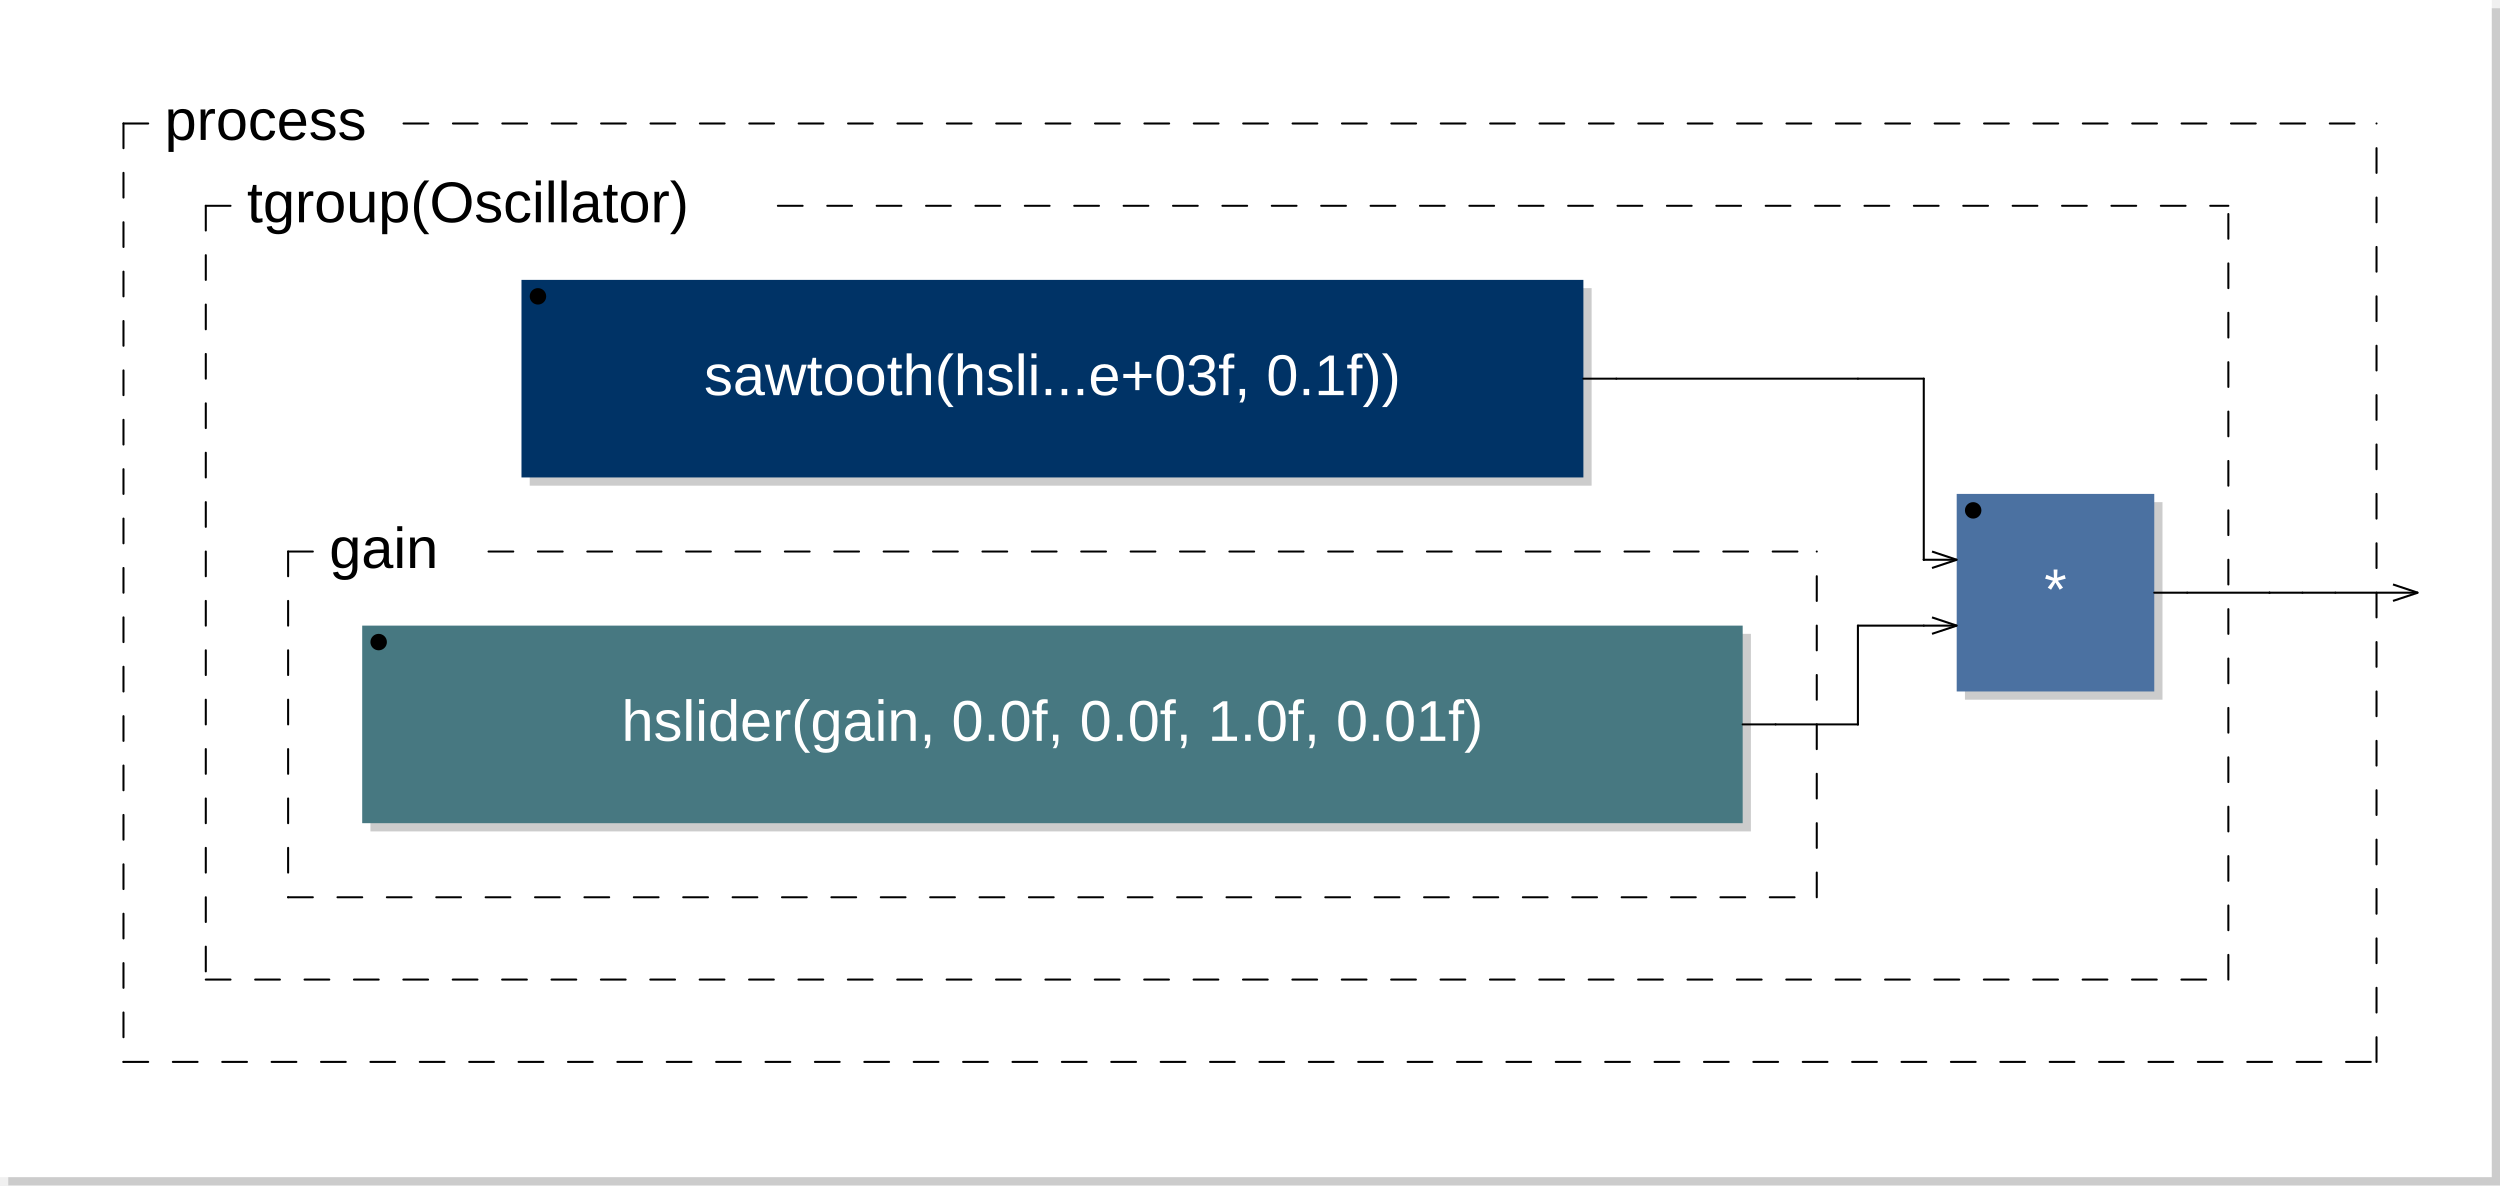
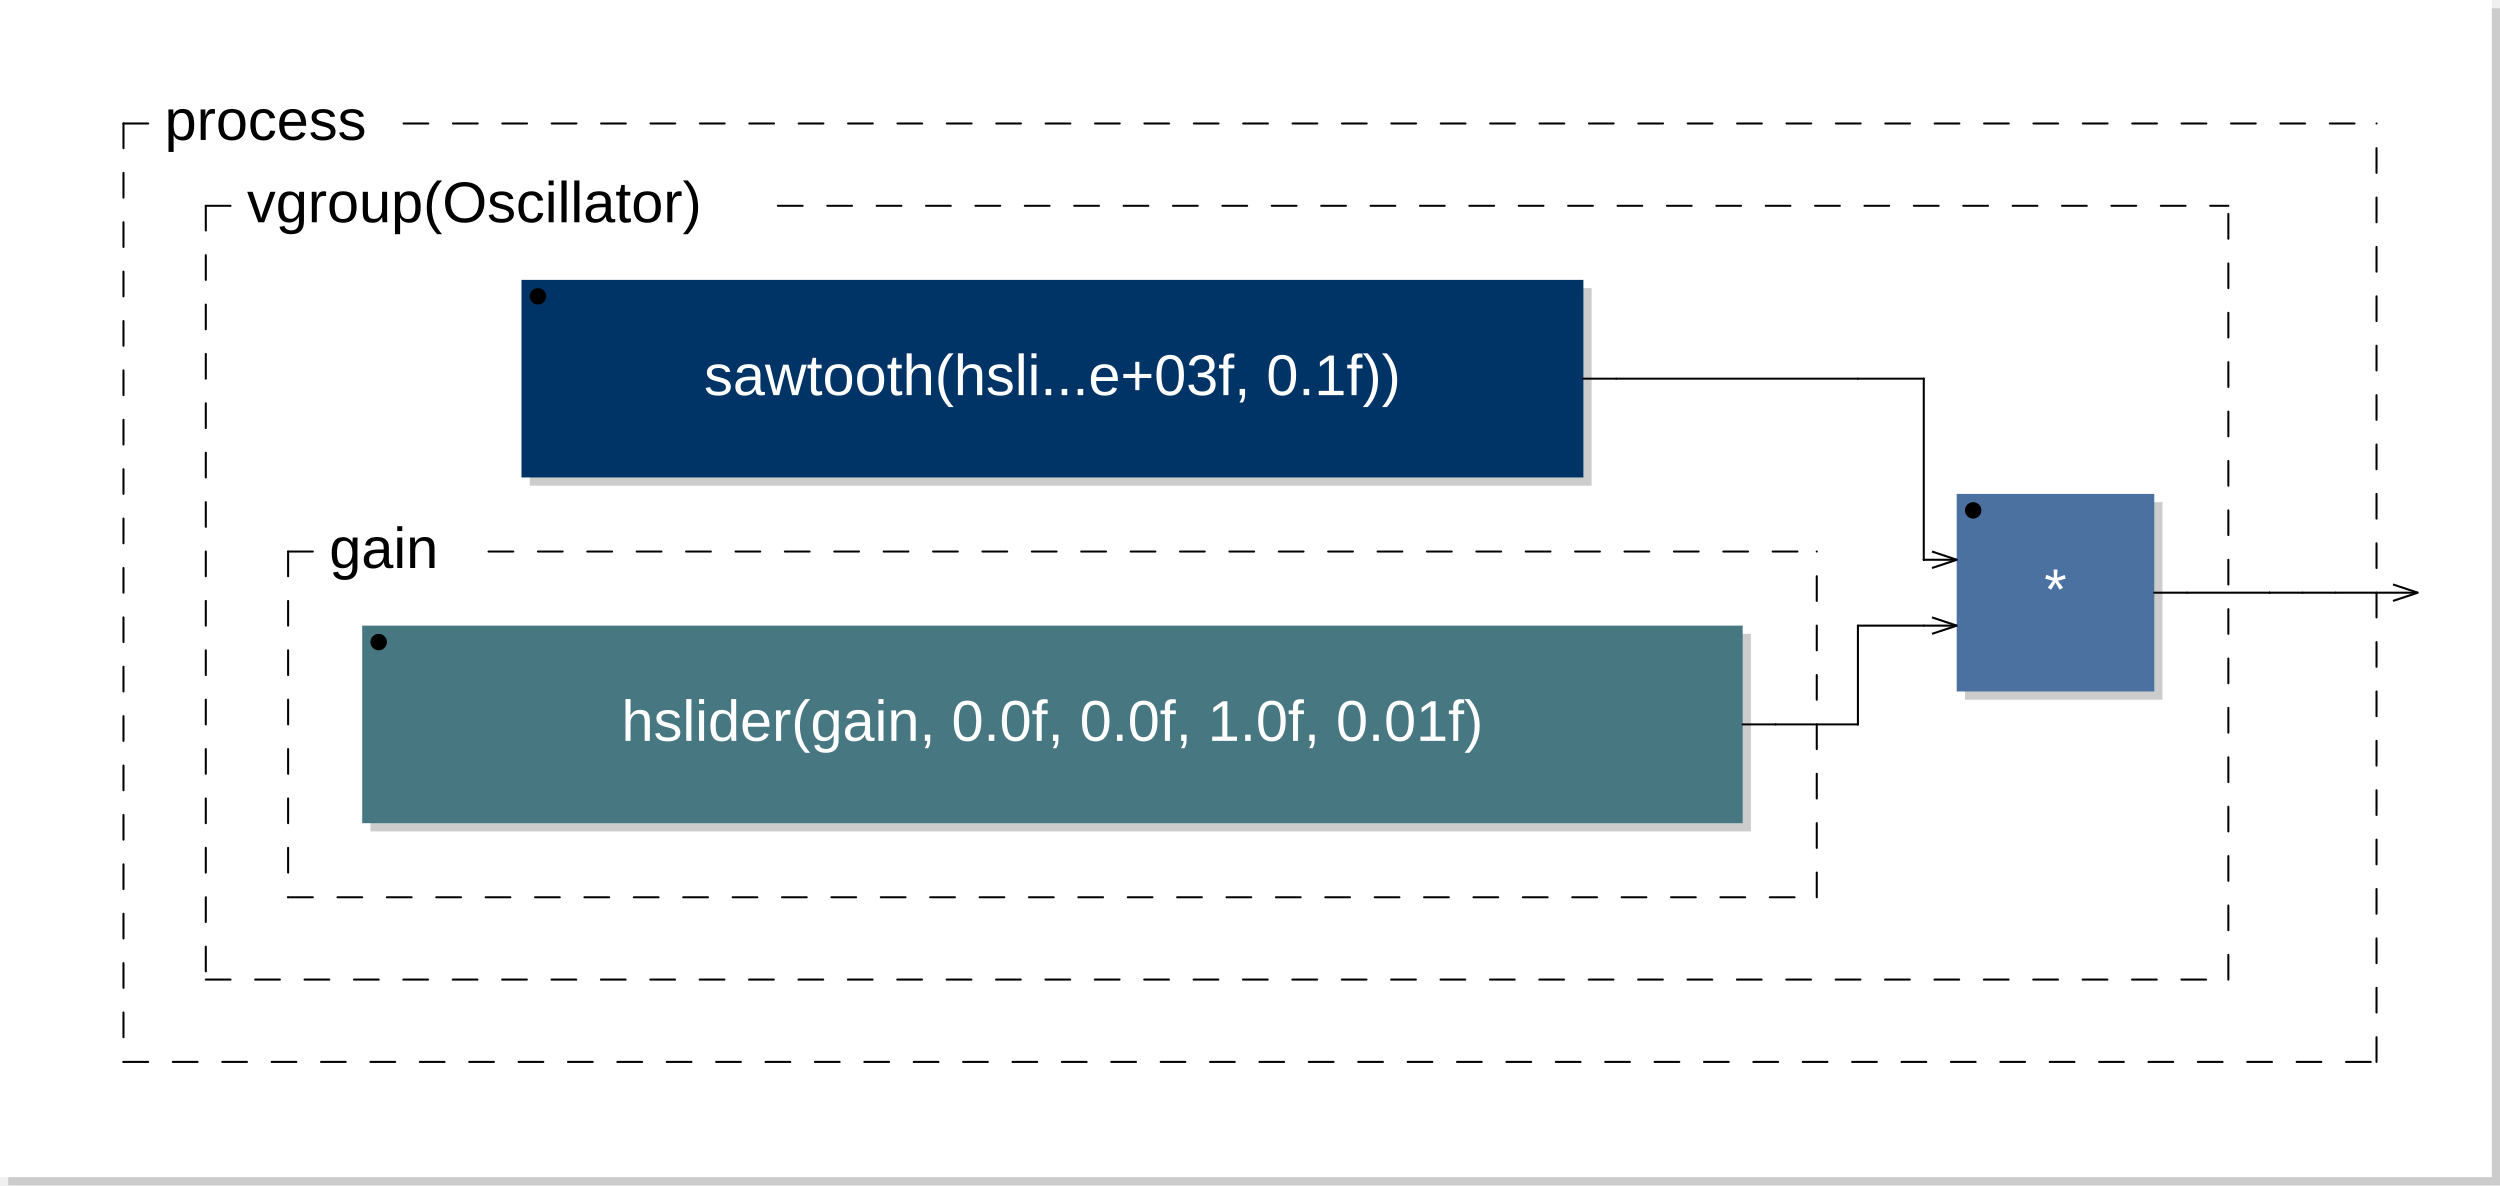
<svg xmlns="http://www.w3.org/2000/svg" xmlns:xlink="http://www.w3.org/1999/xlink" viewBox="0 0 303.7 144" width="151.85mm" height="72mm" version="1.1">
  <rect x="1" y="1" width="302.7" height="143" rx="0" ry="0" style="stroke:none;fill:#cccccc;" />
  <rect x="0" y="0" width="302.7" height="143" rx="0" ry="0" style="stroke:none;fill:#ffffff;" />
  <text x="10" y="7" font-family="Arial" font-size="7" />
-   <a xlink:href="sawtooth-8674.svg">
+   <a xlink:href="sawtooth-10380.svg">
    <rect x="64.35" y="35" width="129" height="24" rx="0" ry="0" style="stroke:none;fill:#cccccc;" />
    <rect x="63.35" y="34" width="129" height="24" rx="0" ry="0" style="stroke:none;fill:#003366;" />
  </a>
-   <a xlink:href="sawtooth-8674.svg">
+   <a xlink:href="sawtooth-10380.svg">
    <text x="127.85" y="48" font-family="Arial" font-size="7" text-anchor="middle" fill="#FFFFFF">sawtooth(hsli...e+03f, 0.1f))</text>
  </a>
  <circle cx="65.35" cy="36" r="1" />
  <rect x="45" y="77" width="167.7" height="24" rx="0" ry="0" style="stroke:none;fill:#cccccc;" />
  <rect x="44" y="76" width="167.7" height="24" rx="0" ry="0" style="stroke:none;fill:#477881;" />
  <text x="127.85" y="90" font-family="Arial" font-size="7" text-anchor="middle" fill="#FFFFFF">hslider(gain, 0.0f, 0.0f, 1.0f, 0.01f)</text>
  <circle cx="46" cy="78" r="1" />
  <line x1="35" y1="67" x2="35" y2="109" style="stroke: black; stroke-linecap:round; stroke-width:0.25; stroke-dasharray:3,3;" />
  <line x1="35" y1="109" x2="220.7" y2="109" style="stroke: black; stroke-linecap:round; stroke-width:0.25; stroke-dasharray:3,3;" />
  <line x1="220.7" y1="109" x2="220.7" y2="67" style="stroke: black; stroke-linecap:round; stroke-width:0.25; stroke-dasharray:3,3;" />
  <line x1="35" y1="67" x2="40" y2="67" style="stroke: black; stroke-linecap:round; stroke-width:0.25; stroke-dasharray:3,3;" />
  <line x1="59.35" y1="67" x2="220.7" y2="67" style="stroke: black; stroke-linecap:round; stroke-width:0.25; stroke-dasharray:3,3;" />
  <text x="40" y="69" font-family="Arial" font-size="7">gain</text>
  <rect x="238.7" y="61" width="24" height="24" rx="0" ry="0" style="stroke:none;fill:#cccccc;" />
  <rect x="237.7" y="60" width="24" height="24" rx="0" ry="0" style="stroke:none;fill:#4B71A1;" />
  <text x="249.7" y="74" font-family="Arial" font-size="7" text-anchor="middle" fill="#FFFFFF">*</text>
  <circle cx="239.7" cy="62" r="1" />
  <line x1="234.7" y1="67" x2="237.7" y2="68" transform="rotate(0,237.7,68)" style="stroke: black; stroke-width:0.25;" />
  <line x1="234.7" y1="69" x2="237.7" y2="68" transform="rotate(0,237.7,68)" style="stroke: black; stroke-width:0.25;" />
  <line x1="234.7" y1="75" x2="237.7" y2="76" transform="rotate(0,237.7,76)" style="stroke: black; stroke-width:0.25;" />
  <line x1="234.7" y1="77" x2="237.7" y2="76" transform="rotate(0,237.7,76)" style="stroke: black; stroke-width:0.25;" />
  <line x1="25" y1="25" x2="25" y2="119" style="stroke: black; stroke-linecap:round; stroke-width:0.25; stroke-dasharray:3,3;" />
  <line x1="25" y1="119" x2="270.7" y2="119" style="stroke: black; stroke-linecap:round; stroke-width:0.25; stroke-dasharray:3,3;" />
  <line x1="270.7" y1="119" x2="270.7" y2="25" style="stroke: black; stroke-linecap:round; stroke-width:0.25; stroke-dasharray:3,3;" />
  <line x1="25" y1="25" x2="30" y2="25" style="stroke: black; stroke-linecap:round; stroke-width:0.25; stroke-dasharray:3,3;" />
  <line x1="94.5" y1="25" x2="270.7" y2="25" style="stroke: black; stroke-linecap:round; stroke-width:0.25; stroke-dasharray:3,3;" />
-   <text x="30" y="27" font-family="Arial" font-size="7">tgroup(Oscillator)</text>
+   <text x="30" y="27" font-family="Arial" font-size="7">vgroup(Oscillator)</text>
  <line x1="15" y1="15" x2="15" y2="129" style="stroke: black; stroke-linecap:round; stroke-width:0.25; stroke-dasharray:3,3;" />
  <line x1="15" y1="129" x2="288.7" y2="129" style="stroke: black; stroke-linecap:round; stroke-width:0.25; stroke-dasharray:3,3;" />
  <line x1="288.7" y1="129" x2="288.7" y2="15" style="stroke: black; stroke-linecap:round; stroke-width:0.25; stroke-dasharray:3,3;" />
  <line x1="15" y1="15" x2="20" y2="15" style="stroke: black; stroke-linecap:round; stroke-width:0.25; stroke-dasharray:3,3;" />
  <line x1="49.025" y1="15" x2="288.7" y2="15" style="stroke: black; stroke-linecap:round; stroke-width:0.25; stroke-dasharray:3,3;" />
  <text x="20" y="17" font-family="Arial" font-size="7">process</text>
  <line x1="290.7" y1="71" x2="293.7" y2="72" transform="rotate(0,293.7,72)" style="stroke: black; stroke-width:0.25;" />
  <line x1="290.7" y1="73" x2="293.7" y2="72" transform="rotate(0,293.7,72)" style="stroke: black; stroke-width:0.25;" />
  <line x1="192.35" y1="46" x2="196.35" y2="46" style="stroke:black; stroke-linecap:round; stroke-width:0.25;" />
  <line x1="196.35" y1="46" x2="225.7" y2="46" style="stroke:black; stroke-linecap:round; stroke-width:0.25;" />
  <line x1="211.7" y1="88" x2="215.7" y2="88" style="stroke:black; stroke-linecap:round; stroke-width:0.25;" />
  <line x1="215.7" y1="88" x2="225.7" y2="88" style="stroke:black; stroke-linecap:round; stroke-width:0.25;" />
  <line x1="225.7" y1="46" x2="233.7" y2="46" style="stroke:black; stroke-linecap:round; stroke-width:0.25;" />
  <line x1="225.7" y1="76" x2="233.7" y2="76" style="stroke:black; stroke-linecap:round; stroke-width:0.25;" />
  <line x1="225.7" y1="88" x2="225.7" y2="76" style="stroke:black; stroke-linecap:round; stroke-width:0.25;" />
  <line x1="225.7" y1="88" x2="225.7" y2="88" style="stroke:black; stroke-linecap:round; stroke-width:0.25;" />
  <line x1="233.7" y1="46" x2="233.7" y2="68" style="stroke:black; stroke-linecap:round; stroke-width:0.25;" />
  <line x1="233.7" y1="68" x2="233.7" y2="68" style="stroke:black; stroke-linecap:round; stroke-width:0.25;" />
  <line x1="233.7" y1="68" x2="237.7" y2="68" style="stroke:black; stroke-linecap:round; stroke-width:0.25;" />
  <line x1="233.7" y1="76" x2="237.7" y2="76" style="stroke:black; stroke-linecap:round; stroke-width:0.25;" />
  <line x1="261.7" y1="72" x2="265.7" y2="72" style="stroke:black; stroke-linecap:round; stroke-width:0.25;" />
  <line x1="265.7" y1="72" x2="275.7" y2="72" style="stroke:black; stroke-linecap:round; stroke-width:0.25;" />
  <line x1="275.7" y1="72" x2="275.7" y2="72" style="stroke:black; stroke-linecap:round; stroke-width:0.25;" />
  <line x1="275.7" y1="72" x2="279.7" y2="72" style="stroke:black; stroke-linecap:round; stroke-width:0.25;" />
  <line x1="279.7" y1="72" x2="283.7" y2="72" style="stroke:black; stroke-linecap:round; stroke-width:0.25;" />
  <line x1="283.7" y1="72" x2="293.7" y2="72" style="stroke:black; stroke-linecap:round; stroke-width:0.25;" />
</svg>
